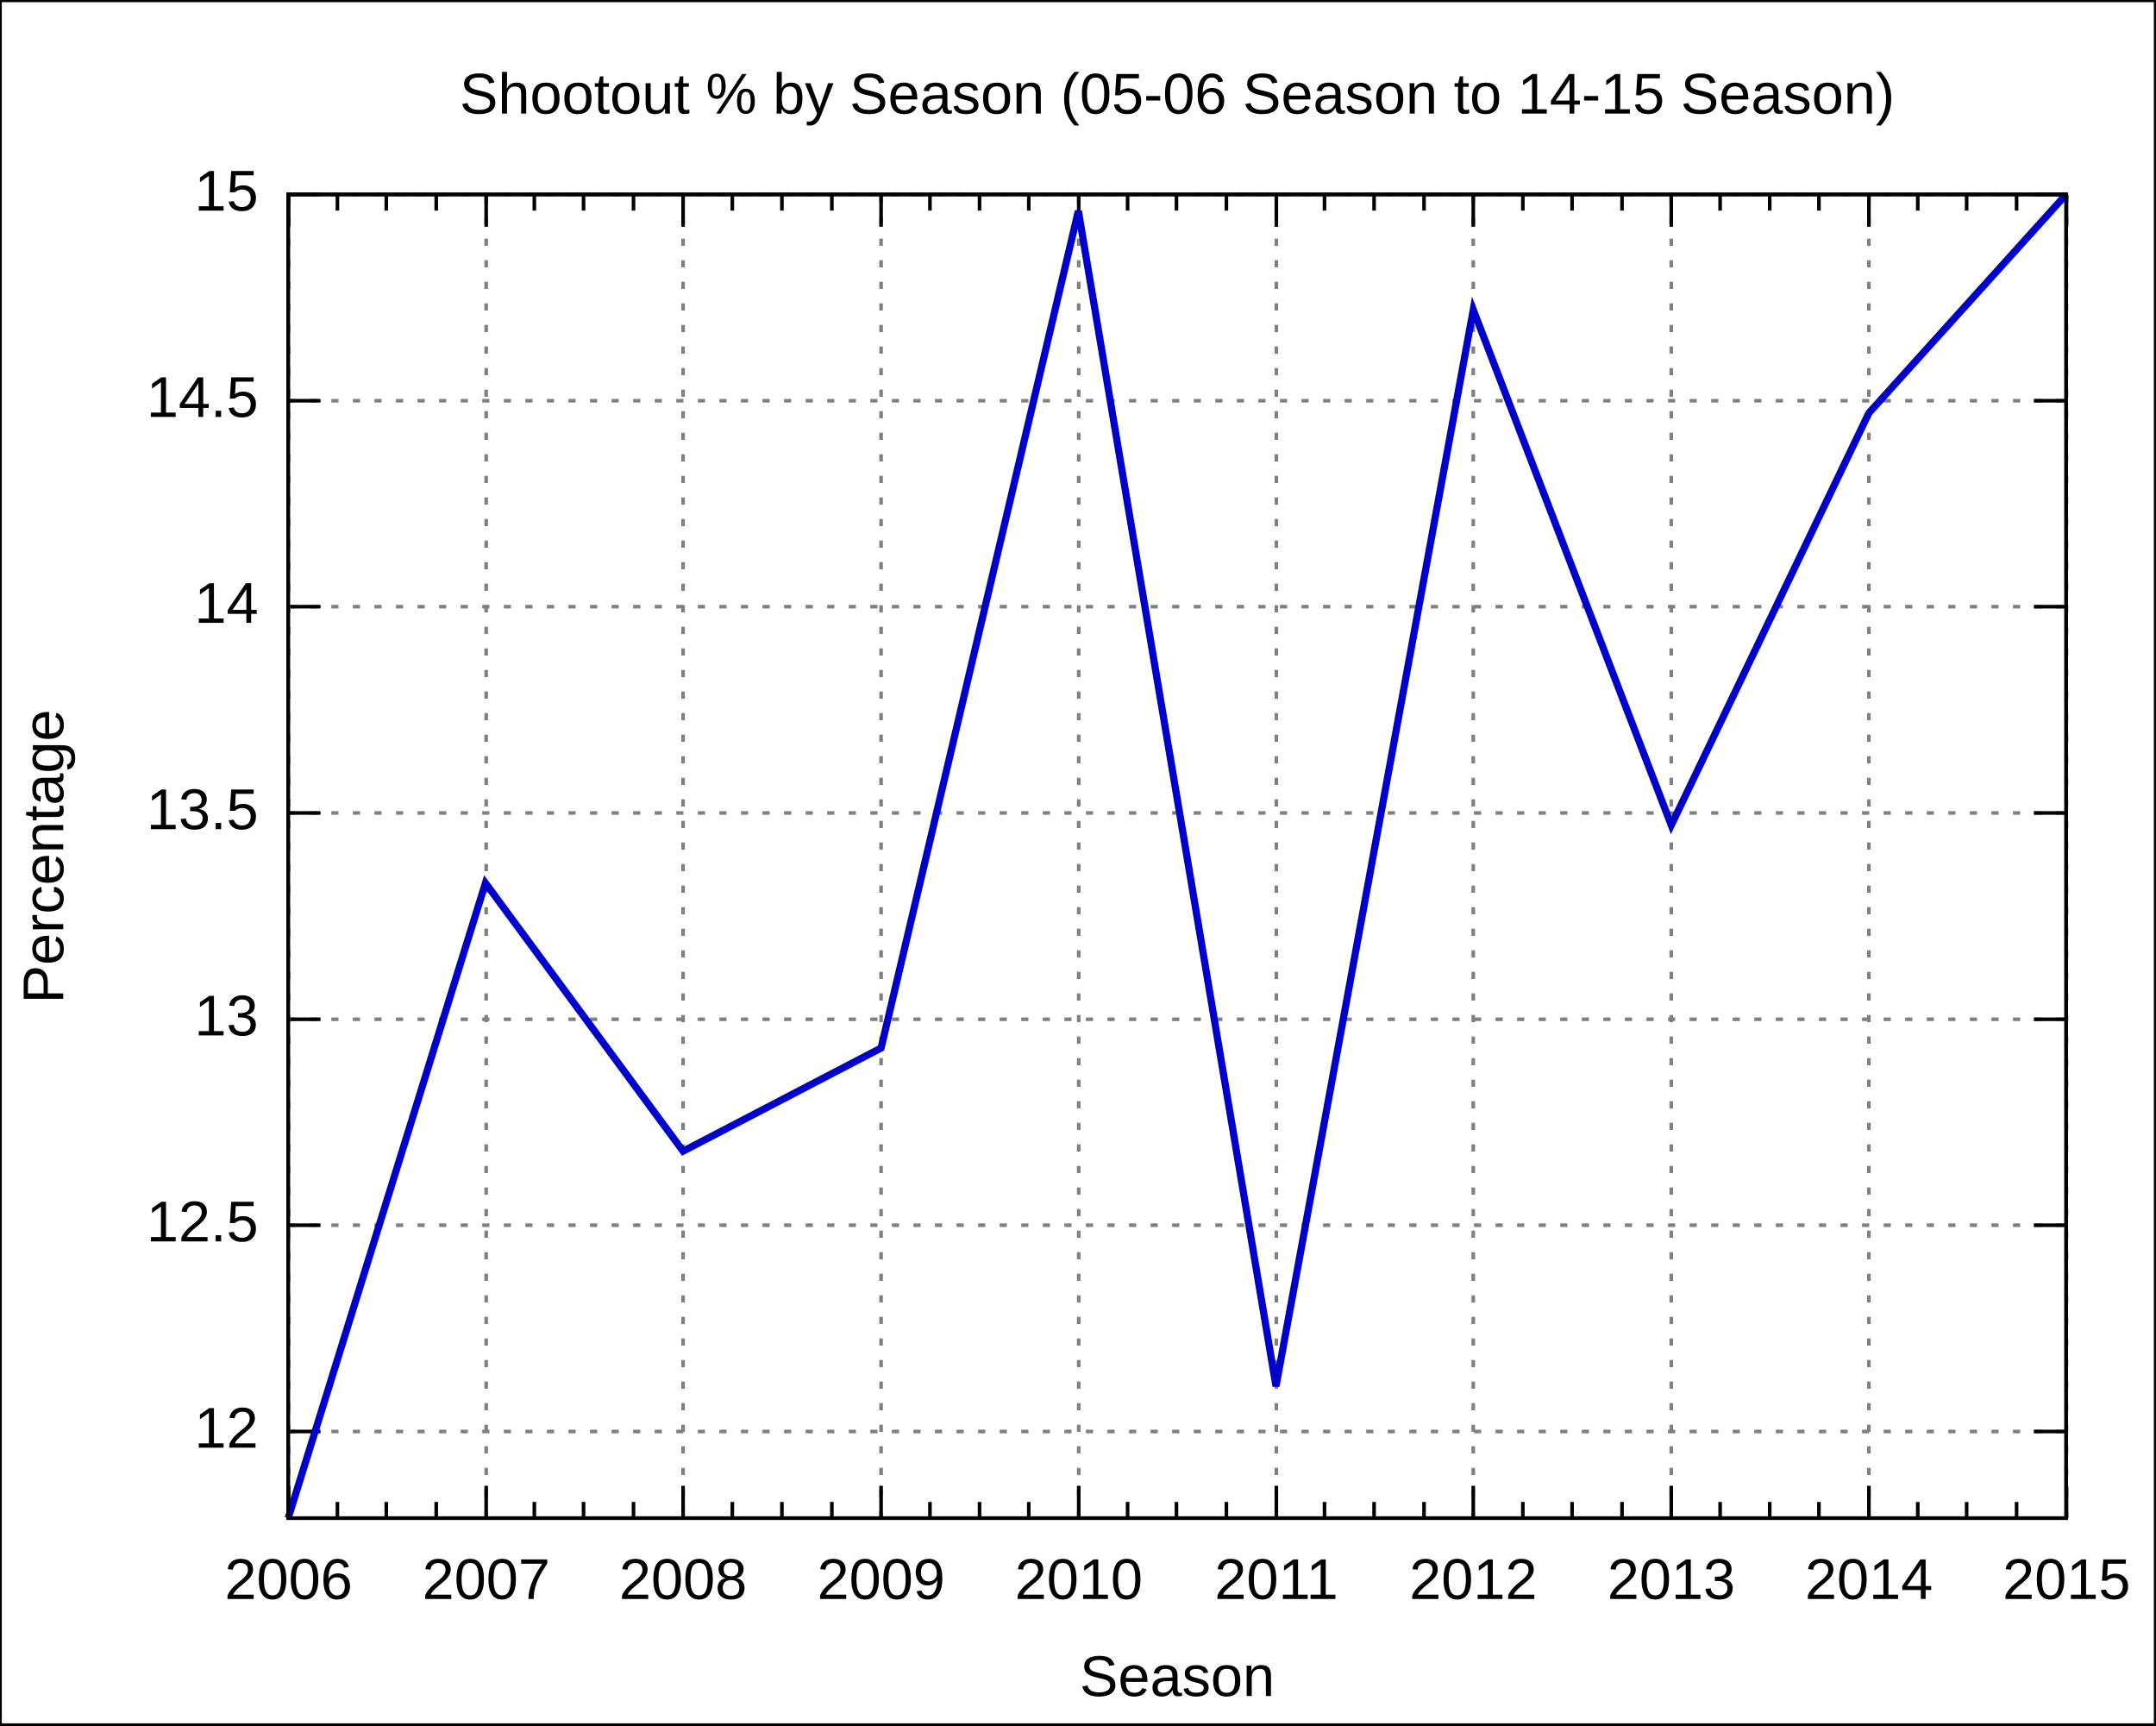
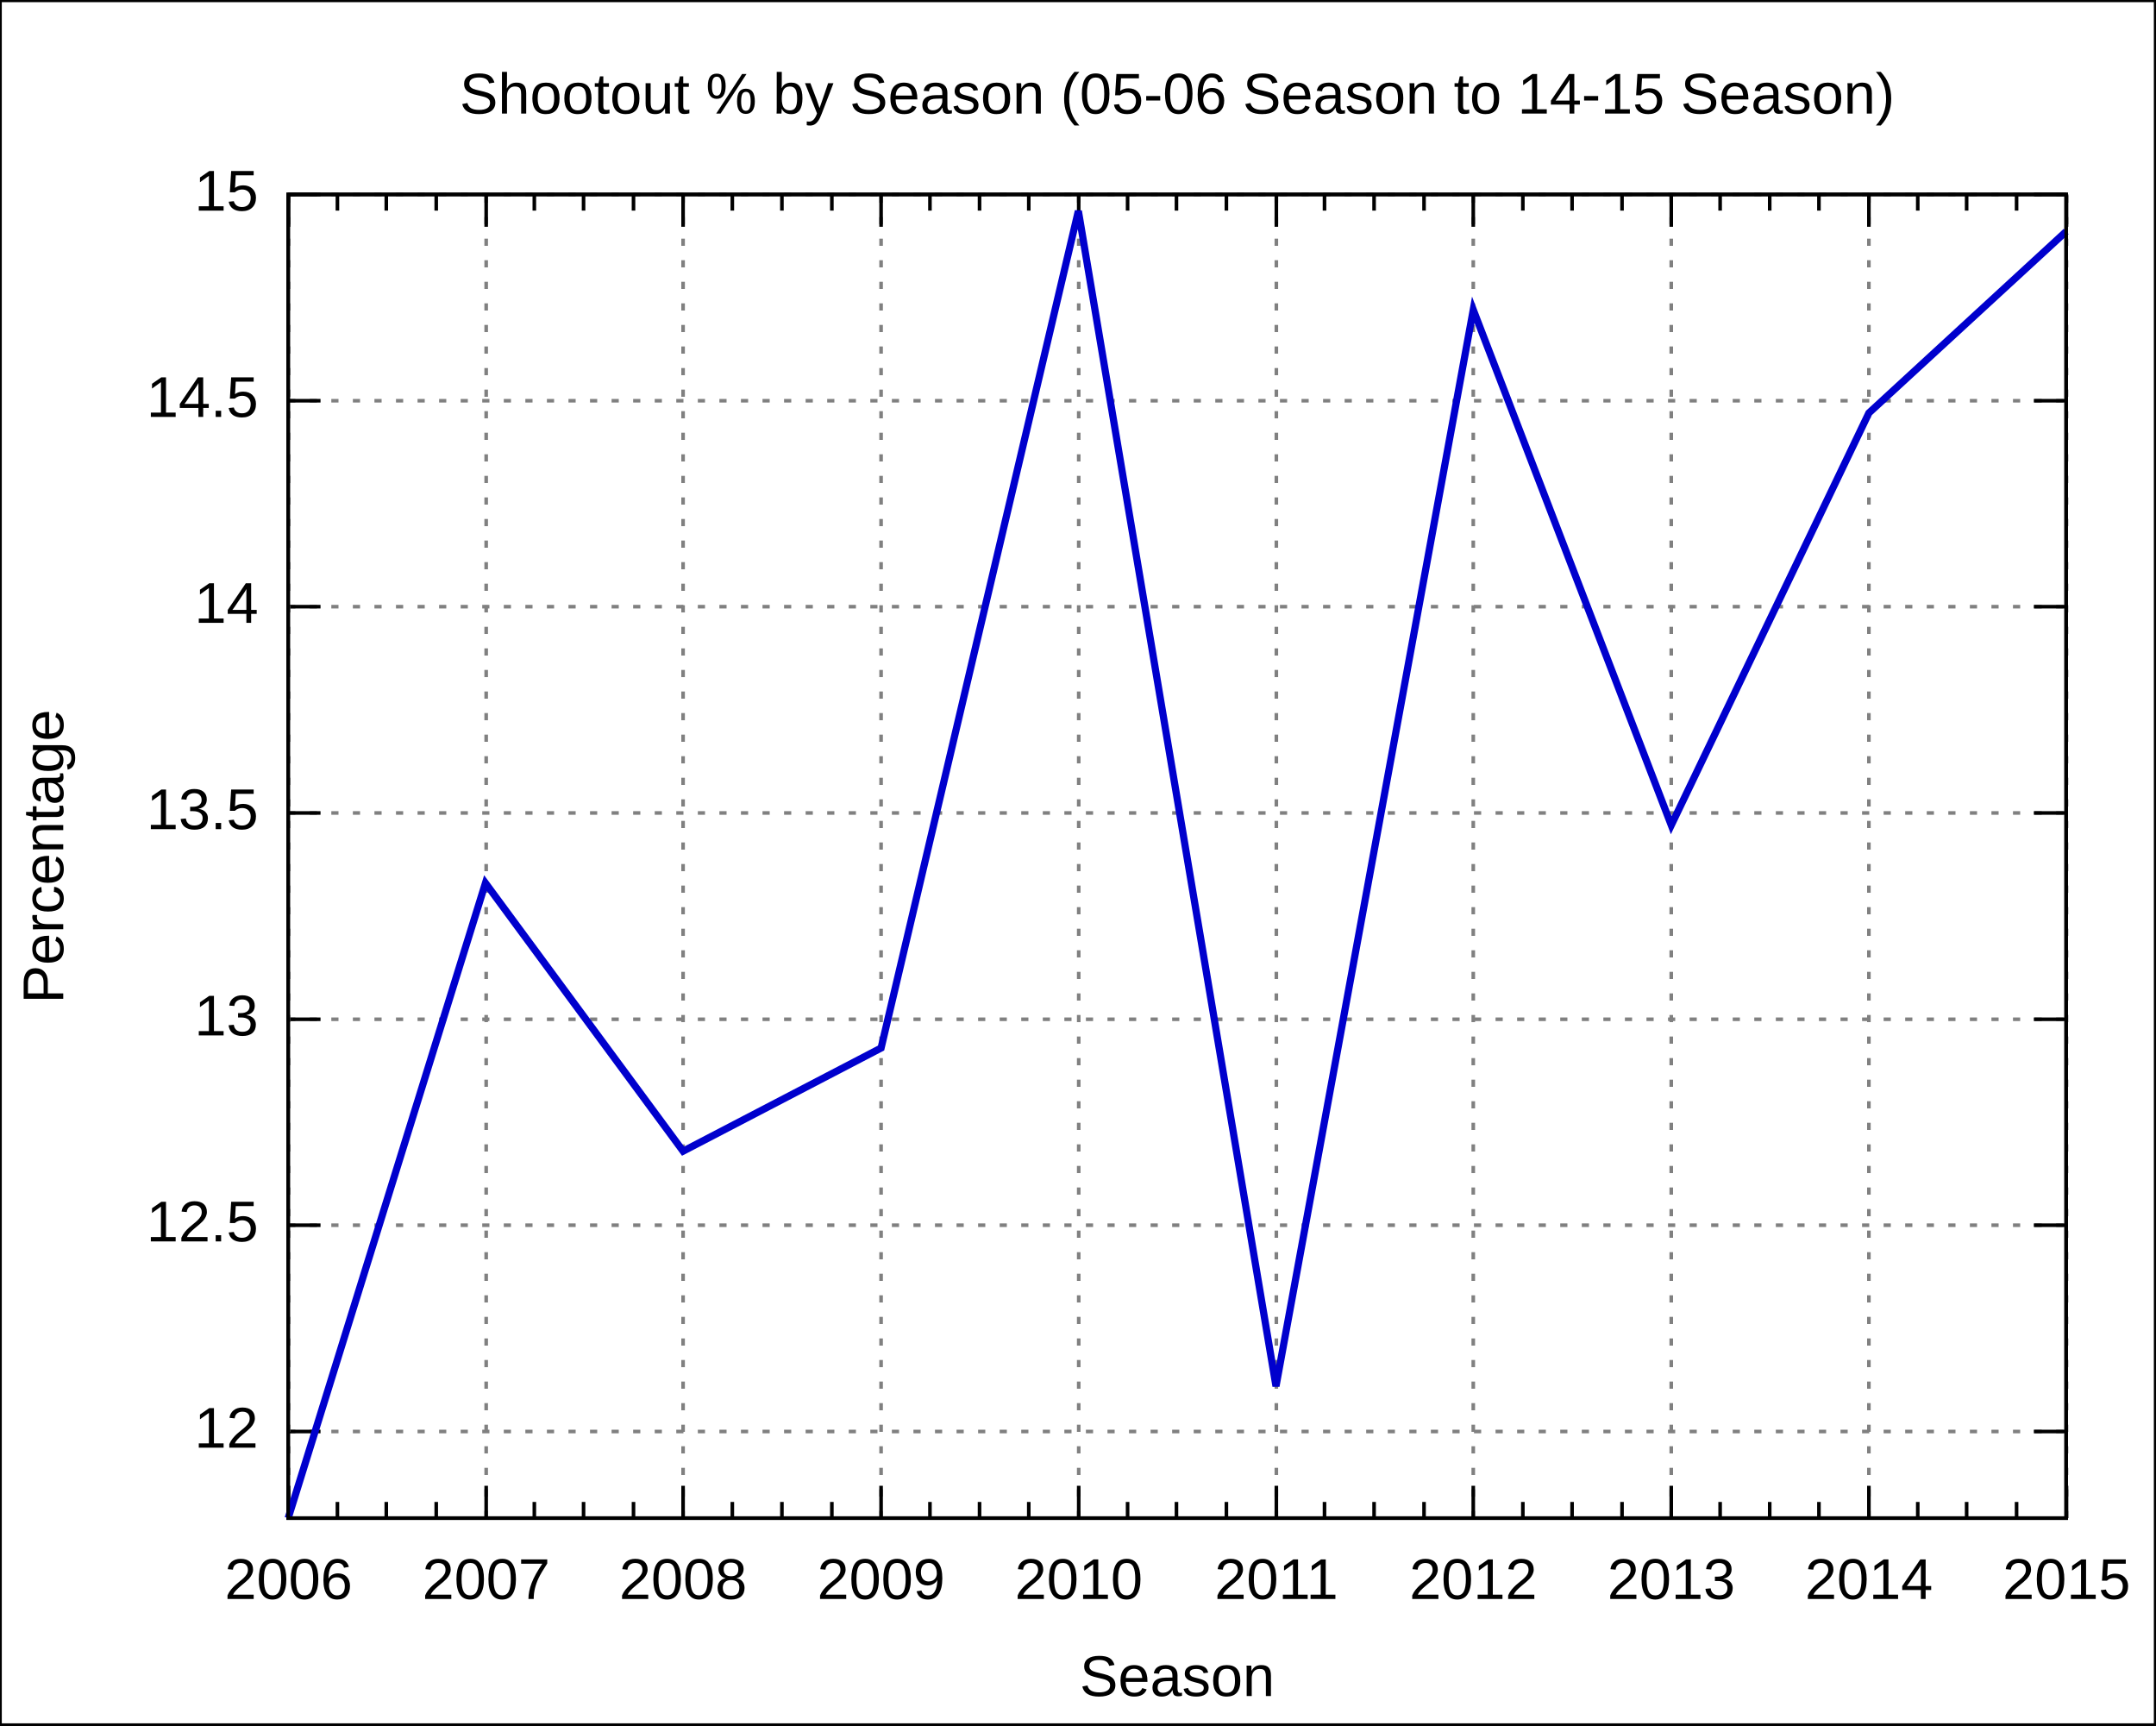
<svg xmlns="http://www.w3.org/2000/svg" xmlns:xlink="http://www.w3.org/1999/xlink" width="600" height="480" viewBox="0 0 600 480">
  <g id="gnuplot_canvas">
    <rect x="0" y="0" width="600" height="480" fill="none" />
    <defs>
      <circle id="gpDot" r="0.5" stroke-width="0.5" />
      <path id="gpPt0" stroke-width="0.222" stroke="currentColor" d="M-1,0 h2 M0,-1 v2" />
      <path id="gpPt1" stroke-width="0.222" stroke="currentColor" d="M-1,-1 L1,1 M1,-1 L-1,1" />
      <path id="gpPt2" stroke-width="0.222" stroke="currentColor" d="M-1,0 L1,0 M0,-1 L0,1 M-1,-1 L1,1 M-1,1 L1,-1" />
      <rect id="gpPt3" stroke-width="0.222" stroke="currentColor" x="-1" y="-1" width="2" height="2" />
      <rect id="gpPt4" stroke-width="0.222" stroke="currentColor" fill="currentColor" x="-1" y="-1" width="2" height="2" />
      <circle id="gpPt5" stroke-width="0.222" stroke="currentColor" cx="0" cy="0" r="1" />
      <use xlink:href="#gpPt5" id="gpPt6" fill="currentColor" stroke="none" />
      <path id="gpPt7" stroke-width="0.222" stroke="currentColor" d="M0,-1.33 L-1.33,0.67 L1.33,0.67 z" />
      <use xlink:href="#gpPt7" id="gpPt8" fill="currentColor" stroke="none" />
      <use xlink:href="#gpPt7" id="gpPt9" stroke="currentColor" transform="rotate(180)" />
      <use xlink:href="#gpPt9" id="gpPt10" fill="currentColor" stroke="none" />
      <use xlink:href="#gpPt3" id="gpPt11" stroke="currentColor" transform="rotate(45)" />
      <use xlink:href="#gpPt11" id="gpPt12" fill="currentColor" stroke="none" />
    </defs>
    <g style="fill:none; color:white; stroke:currentColor; stroke-width:1.00; stroke-linecap:butt; stroke-linejoin:miter">
</g>
    <g style="fill:none; color:black; stroke:currentColor; stroke-width:1.00; stroke-linecap:butt; stroke-linejoin:miter">
      <g style="stroke:none; shape-rendering:crispEdges">
        <polygon fill="rgb(255, 255, 255)" points="0.0,480.0 599.9,480.0 599.9,0.1 0.0,0.1 " />
      </g>
      <path stroke="black" d="M0.0,480.0 L0.0,0.1 L599.9,0.1 L599.9,480.0 L0.0,480.0  " />
    </g>
    <g style="fill:none; color:gray; stroke:currentColor; stroke-width:1.00; stroke-linecap:butt; stroke-linejoin:miter">
      <path stroke="gray" stroke-dasharray=" 2,4" class="gridline" d="M80.2,398.3 L575.0,398.3  " />
    </g>
    <g style="fill:none; color:black; stroke:currentColor; stroke-width:1.00; stroke-linecap:butt; stroke-linejoin:miter">
      <path stroke="black" d="M80.2,398.3 L89.2,398.3 M575.0,398.3 L566.0,398.3  " />
      <g transform="translate(71.9,402.8)" style="stroke:none; fill:black; font-family:Arial; font-size:12.00pt; text-anchor:end">
        <text> 12</text>
      </g>
    </g>
    <g style="fill:none; color:gray; stroke:currentColor; stroke-width:1.00; stroke-linecap:butt; stroke-linejoin:miter">
      <path stroke="gray" stroke-dasharray=" 2,4" class="gridline" d="M80.2,340.9 L575.0,340.9  " />
    </g>
    <g style="fill:none; color:black; stroke:currentColor; stroke-width:1.00; stroke-linecap:butt; stroke-linejoin:miter">
      <path stroke="black" d="M80.2,340.9 L89.2,340.9 M575.0,340.9 L566.0,340.9  " />
      <g transform="translate(71.9,345.4)" style="stroke:none; fill:black; font-family:Arial; font-size:12.00pt; text-anchor:end">
        <text> 12.5</text>
      </g>
    </g>
    <g style="fill:none; color:gray; stroke:currentColor; stroke-width:1.00; stroke-linecap:butt; stroke-linejoin:miter">
      <path stroke="gray" stroke-dasharray=" 2,4" class="gridline" d="M80.2,283.6 L575.0,283.6  " />
    </g>
    <g style="fill:none; color:black; stroke:currentColor; stroke-width:1.00; stroke-linecap:butt; stroke-linejoin:miter">
      <path stroke="black" d="M80.2,283.6 L89.2,283.6 M575.0,283.6 L566.0,283.6  " />
      <g transform="translate(71.9,288.1)" style="stroke:none; fill:black; font-family:Arial; font-size:12.00pt; text-anchor:end">
        <text> 13</text>
      </g>
    </g>
    <g style="fill:none; color:gray; stroke:currentColor; stroke-width:1.00; stroke-linecap:butt; stroke-linejoin:miter">
      <path stroke="gray" stroke-dasharray=" 2,4" class="gridline" d="M80.2,226.2 L575.0,226.2  " />
    </g>
    <g style="fill:none; color:black; stroke:currentColor; stroke-width:1.00; stroke-linecap:butt; stroke-linejoin:miter">
      <path stroke="black" d="M80.2,226.2 L89.2,226.2 M575.0,226.2 L566.0,226.2  " />
      <g transform="translate(71.9,230.7)" style="stroke:none; fill:black; font-family:Arial; font-size:12.00pt; text-anchor:end">
        <text> 13.5</text>
      </g>
    </g>
    <g style="fill:none; color:gray; stroke:currentColor; stroke-width:1.00; stroke-linecap:butt; stroke-linejoin:miter">
      <path stroke="gray" stroke-dasharray=" 2,4" class="gridline" d="M80.2,168.8 L575.0,168.8  " />
    </g>
    <g style="fill:none; color:black; stroke:currentColor; stroke-width:1.00; stroke-linecap:butt; stroke-linejoin:miter">
      <path stroke="black" d="M80.2,168.8 L89.2,168.8 M575.0,168.8 L566.0,168.8  " />
      <g transform="translate(71.9,173.3)" style="stroke:none; fill:black; font-family:Arial; font-size:12.00pt; text-anchor:end">
        <text> 14</text>
      </g>
    </g>
    <g style="fill:none; color:gray; stroke:currentColor; stroke-width:1.00; stroke-linecap:butt; stroke-linejoin:miter">
      <path stroke="gray" stroke-dasharray=" 2,4" class="gridline" d="M80.2,111.5 L575.0,111.5  " />
    </g>
    <g style="fill:none; color:black; stroke:currentColor; stroke-width:1.00; stroke-linecap:butt; stroke-linejoin:miter">
      <path stroke="black" d="M80.2,111.5 L89.2,111.5 M575.0,111.5 L566.0,111.5  " />
      <g transform="translate(71.9,116.0)" style="stroke:none; fill:black; font-family:Arial; font-size:12.00pt; text-anchor:end">
        <text> 14.5</text>
      </g>
    </g>
    <g style="fill:none; color:gray; stroke:currentColor; stroke-width:1.00; stroke-linecap:butt; stroke-linejoin:miter">
      <path stroke="gray" stroke-dasharray=" 2,4" class="gridline" d="M80.2,54.1 L575.0,54.1  " />
    </g>
    <g style="fill:none; color:black; stroke:currentColor; stroke-width:1.00; stroke-linecap:butt; stroke-linejoin:miter">
      <path stroke="black" d="M80.2,54.1 L89.2,54.1 M575.0,54.1 L566.0,54.1  " />
      <g transform="translate(71.9,58.6)" style="stroke:none; fill:black; font-family:Arial; font-size:12.00pt; text-anchor:end">
        <text> 15</text>
      </g>
    </g>
    <g style="fill:none; color:gray; stroke:currentColor; stroke-width:1.00; stroke-linecap:butt; stroke-linejoin:miter">
      <path stroke="gray" stroke-dasharray=" 2,4" class="gridline" d="M80.3,422.4 L80.3,54.1  " />
    </g>
    <g style="fill:none; color:black; stroke:currentColor; stroke-width:1.00; stroke-linecap:butt; stroke-linejoin:miter">
      <path stroke="black" d="M80.3,422.4 L80.3,413.4 M80.3,54.1 L80.3,63.1  " />
      <g transform="translate(80.3,444.9)" style="stroke:none; fill:black; font-family:Arial; font-size:12.00pt; text-anchor:middle">
        <text>2006</text>
      </g>
      <path stroke="black" d="M93.9,422.4 L93.9,417.9 M93.9,54.1 L93.9,58.6 M107.5,422.4 L107.5,417.9 M107.5,54.1 L107.5,58.6    M121.4,422.4 L121.4,417.9 M121.4,54.1 L121.4,58.6  " />
    </g>
    <g style="fill:none; color:gray; stroke:currentColor; stroke-width:1.00; stroke-linecap:butt; stroke-linejoin:miter">
      <path stroke="gray" stroke-dasharray=" 2,4" class="gridline" d="M135.3,422.4 L135.3,54.1  " />
    </g>
    <g style="fill:none; color:black; stroke:currentColor; stroke-width:1.00; stroke-linecap:butt; stroke-linejoin:miter">
      <path stroke="black" d="M135.3,422.4 L135.3,413.4 M135.3,54.1 L135.3,63.1  " />
      <g transform="translate(135.3,444.9)" style="stroke:none; fill:black; font-family:Arial; font-size:12.00pt; text-anchor:middle">
        <text>2007</text>
      </g>
      <path stroke="black" d="M148.7,422.4 L148.7,417.9 M148.7,54.1 L148.7,58.6 M162.4,422.4 L162.4,417.9 M162.4,54.1 L162.4,58.6    M176.3,422.4 L176.3,417.9 M176.3,54.1 L176.3,58.6  " />
    </g>
    <g style="fill:none; color:gray; stroke:currentColor; stroke-width:1.00; stroke-linecap:butt; stroke-linejoin:miter">
      <path stroke="gray" stroke-dasharray=" 2,4" class="gridline" d="M190.1,422.4 L190.1,54.1  " />
    </g>
    <g style="fill:none; color:black; stroke:currentColor; stroke-width:1.00; stroke-linecap:butt; stroke-linejoin:miter">
      <path stroke="black" d="M190.1,422.4 L190.1,413.4 M190.1,54.1 L190.1,63.1  " />
      <g transform="translate(190.1,444.9)" style="stroke:none; fill:black; font-family:Arial; font-size:12.00pt; text-anchor:middle">
        <text>2008</text>
      </g>
      <path stroke="black" d="M203.8,422.4 L203.8,417.9 M203.8,54.1 L203.8,58.6 M217.6,422.4 L217.6,417.9 M217.6,54.1 L217.6,58.6    M231.5,422.4 L231.5,417.9 M231.5,54.1 L231.5,58.6  " />
    </g>
    <g style="fill:none; color:gray; stroke:currentColor; stroke-width:1.00; stroke-linecap:butt; stroke-linejoin:miter">
      <path stroke="gray" stroke-dasharray=" 2,4" class="gridline" d="M245.2,422.4 L245.2,54.1  " />
    </g>
    <g style="fill:none; color:black; stroke:currentColor; stroke-width:1.00; stroke-linecap:butt; stroke-linejoin:miter">
      <path stroke="black" d="M245.2,422.4 L245.2,413.4 M245.2,54.1 L245.2,63.1  " />
      <g transform="translate(245.2,444.9)" style="stroke:none; fill:black; font-family:Arial; font-size:12.00pt; text-anchor:middle">
        <text>2009</text>
      </g>
      <path stroke="black" d="M258.8,422.4 L258.8,417.9 M258.8,54.1 L258.8,58.6 M272.6,422.4 L272.6,417.9 M272.6,54.1 L272.6,58.6    M286.3,422.4 L286.3,417.9 M286.3,54.1 L286.3,58.6  " />
    </g>
    <g style="fill:none; color:gray; stroke:currentColor; stroke-width:1.00; stroke-linecap:butt; stroke-linejoin:miter">
      <path stroke="gray" stroke-dasharray=" 2,4" class="gridline" d="M300.2,422.4 L300.2,54.1  " />
    </g>
    <g style="fill:none; color:black; stroke:currentColor; stroke-width:1.00; stroke-linecap:butt; stroke-linejoin:miter">
      <path stroke="black" d="M300.2,422.4 L300.2,413.4 M300.2,54.1 L300.2,63.1  " />
      <g transform="translate(300.2,444.9)" style="stroke:none; fill:black; font-family:Arial; font-size:12.00pt; text-anchor:middle">
        <text>2010</text>
      </g>
      <path stroke="black" d="M313.8,422.4 L313.8,417.9 M313.8,54.1 L313.8,58.6 M327.4,422.4 L327.4,417.9 M327.4,54.1 L327.4,58.6    M341.3,422.4 L341.3,417.9 M341.3,54.1 L341.3,58.6  " />
    </g>
    <g style="fill:none; color:gray; stroke:currentColor; stroke-width:1.00; stroke-linecap:butt; stroke-linejoin:miter">
      <path stroke="gray" stroke-dasharray=" 2,4" class="gridline" d="M355.2,422.4 L355.2,54.1  " />
    </g>
    <g style="fill:none; color:black; stroke:currentColor; stroke-width:1.00; stroke-linecap:butt; stroke-linejoin:miter">
      <path stroke="black" d="M355.2,422.4 L355.2,413.4 M355.2,54.1 L355.2,63.1  " />
      <g transform="translate(355.2,444.9)" style="stroke:none; fill:black; font-family:Arial; font-size:12.00pt; text-anchor:middle">
        <text>2011</text>
      </g>
      <path stroke="black" d="M368.6,422.4 L368.6,417.9 M368.6,54.1 L368.6,58.6 M382.4,422.4 L382.4,417.9 M382.4,54.1 L382.4,58.6    M396.3,422.4 L396.3,417.9 M396.3,54.1 L396.3,58.6  " />
    </g>
    <g style="fill:none; color:gray; stroke:currentColor; stroke-width:1.00; stroke-linecap:butt; stroke-linejoin:miter">
      <path stroke="gray" stroke-dasharray=" 2,4" class="gridline" d="M410.0,422.4 L410.0,54.1  " />
    </g>
    <g style="fill:none; color:black; stroke:currentColor; stroke-width:1.00; stroke-linecap:butt; stroke-linejoin:miter">
      <path stroke="black" d="M410.0,422.4 L410.0,413.4 M410.0,54.1 L410.0,63.1  " />
      <g transform="translate(410.0,444.9)" style="stroke:none; fill:black; font-family:Arial; font-size:12.00pt; text-anchor:middle">
        <text>2012</text>
      </g>
      <path stroke="black" d="M423.8,422.4 L423.8,417.9 M423.8,54.1 L423.8,58.6 M437.5,422.4 L437.5,417.9 M437.5,54.1 L437.5,58.6    M451.4,422.4 L451.4,417.9 M451.4,54.1 L451.4,58.6  " />
    </g>
    <g style="fill:none; color:gray; stroke:currentColor; stroke-width:1.00; stroke-linecap:butt; stroke-linejoin:miter">
      <path stroke="gray" stroke-dasharray=" 2,4" class="gridline" d="M465.1,422.4 L465.1,54.1  " />
    </g>
    <g style="fill:none; color:black; stroke:currentColor; stroke-width:1.00; stroke-linecap:butt; stroke-linejoin:miter">
      <path stroke="black" d="M465.1,422.4 L465.1,413.4 M465.1,54.1 L465.1,63.1  " />
      <g transform="translate(465.1,444.9)" style="stroke:none; fill:black; font-family:Arial; font-size:12.00pt; text-anchor:middle">
        <text>2013</text>
      </g>
      <path stroke="black" d="M478.7,422.4 L478.7,417.9 M478.7,54.1 L478.7,58.6 M492.5,422.4 L492.5,417.9 M492.5,54.1 L492.5,58.6    M506.2,422.4 L506.2,417.9 M506.2,54.1 L506.2,58.6  " />
    </g>
    <g style="fill:none; color:gray; stroke:currentColor; stroke-width:1.00; stroke-linecap:butt; stroke-linejoin:miter">
      <path stroke="gray" stroke-dasharray=" 2,4" class="gridline" d="M520.1,422.4 L520.1,63.1 L520.1,54.1  " />
    </g>
    <g style="fill:none; color:black; stroke:currentColor; stroke-width:1.00; stroke-linecap:butt; stroke-linejoin:miter">
      <path stroke="black" d="M520.1,422.4 L520.1,413.4 M520.1,54.1 L520.1,63.1  " />
      <g transform="translate(520.1,444.9)" style="stroke:none; fill:black; font-family:Arial; font-size:12.00pt; text-anchor:middle">
        <text>2014</text>
      </g>
      <path stroke="black" d="M533.7,422.4 L533.7,417.9 M533.7,54.1 L533.7,58.6 M547.3,422.4 L547.3,417.9 M547.3,54.1 L547.3,58.6    M561.2,422.4 L561.2,417.9 M561.2,54.1 L561.2,58.6  " />
    </g>
    <g style="fill:none; color:gray; stroke:currentColor; stroke-width:1.00; stroke-linecap:butt; stroke-linejoin:miter">
      <path stroke="gray" stroke-dasharray=" 2,4" class="gridline" d="M575.1,422.4 L575.1,54.1  " />
    </g>
    <g style="fill:none; color:black; stroke:currentColor; stroke-width:1.00; stroke-linecap:butt; stroke-linejoin:miter">
      <path stroke="black" d="M575.1,422.4 L575.1,413.4 M575.1,54.1 L575.1,63.1  " />
      <g transform="translate(575.1,444.9)" style="stroke:none; fill:black; font-family:Arial; font-size:12.00pt; text-anchor:middle">
        <text>2015</text>
      </g>
      <path stroke="black" d="M80.2,54.1 L80.2,422.4 L575.0,422.4 L575.0,54.1 L80.2,54.1 Z  " />
      <g transform="translate(17.6,238.3) rotate(270)" style="stroke:none; fill:black; font-family:Arial; font-size:12.00pt; text-anchor:middle">
        <text>Percentage</text>
      </g>
      <g transform="translate(327.6,471.9)" style="stroke:none; fill:black; font-family:Arial; font-size:12.00pt; text-anchor:middle">
        <text>Season</text>
      </g>
      <g transform="translate(327.6,31.6)" style="stroke:none; fill:black; font-family:Arial; font-size:12.00pt; text-anchor:middle">
        <text>Shootout % by Season (05-06 Season to 14-15 Season)</text>
      </g>
    </g>
    <g id="gnuplot_plot_1">
      <g style="fill:none; color:white; stroke:black; stroke-width:2.00; stroke-linecap:butt; stroke-linejoin:miter">
</g>
      <g style="fill:none; color:red; stroke:currentColor; stroke-width:2.00; stroke-linecap:butt; stroke-linejoin:miter">
-         <path stroke="rgb(  0,   0, 205)" d="M575.0,54.1 L520.1,114.9 L465.1,229.6 L410.0,86.2 L355.1,385.7 L300.1,58.7 L245.2,291.6 L190.1,320.3    L135.1,245.7 L80.2,422.4  " />
+         <path stroke="rgb(  0,   0, 205)" d="M575.0,64.4 L520.1,114.9 L465.1,229.6 L410.0,86.2 L355.1,385.7 L300.1,58.7 L245.2,291.6 L190.1,320.3    L135.1,245.7 L80.2,422.4  " />
      </g>
    </g>
    <g style="fill:none; color:white; stroke:rgb(  0,   0, 205); stroke-width:1.00; stroke-linecap:butt; stroke-linejoin:miter">
</g>
    <g style="fill:none; color:black; stroke:currentColor; stroke-width:1.00; stroke-linecap:butt; stroke-linejoin:miter">
      <path stroke="black" d="M80.2,54.1 L80.2,422.4 L575.0,422.4 L575.0,54.1 L80.2,54.1 Z  " />
    </g>
  </g>
</svg>
